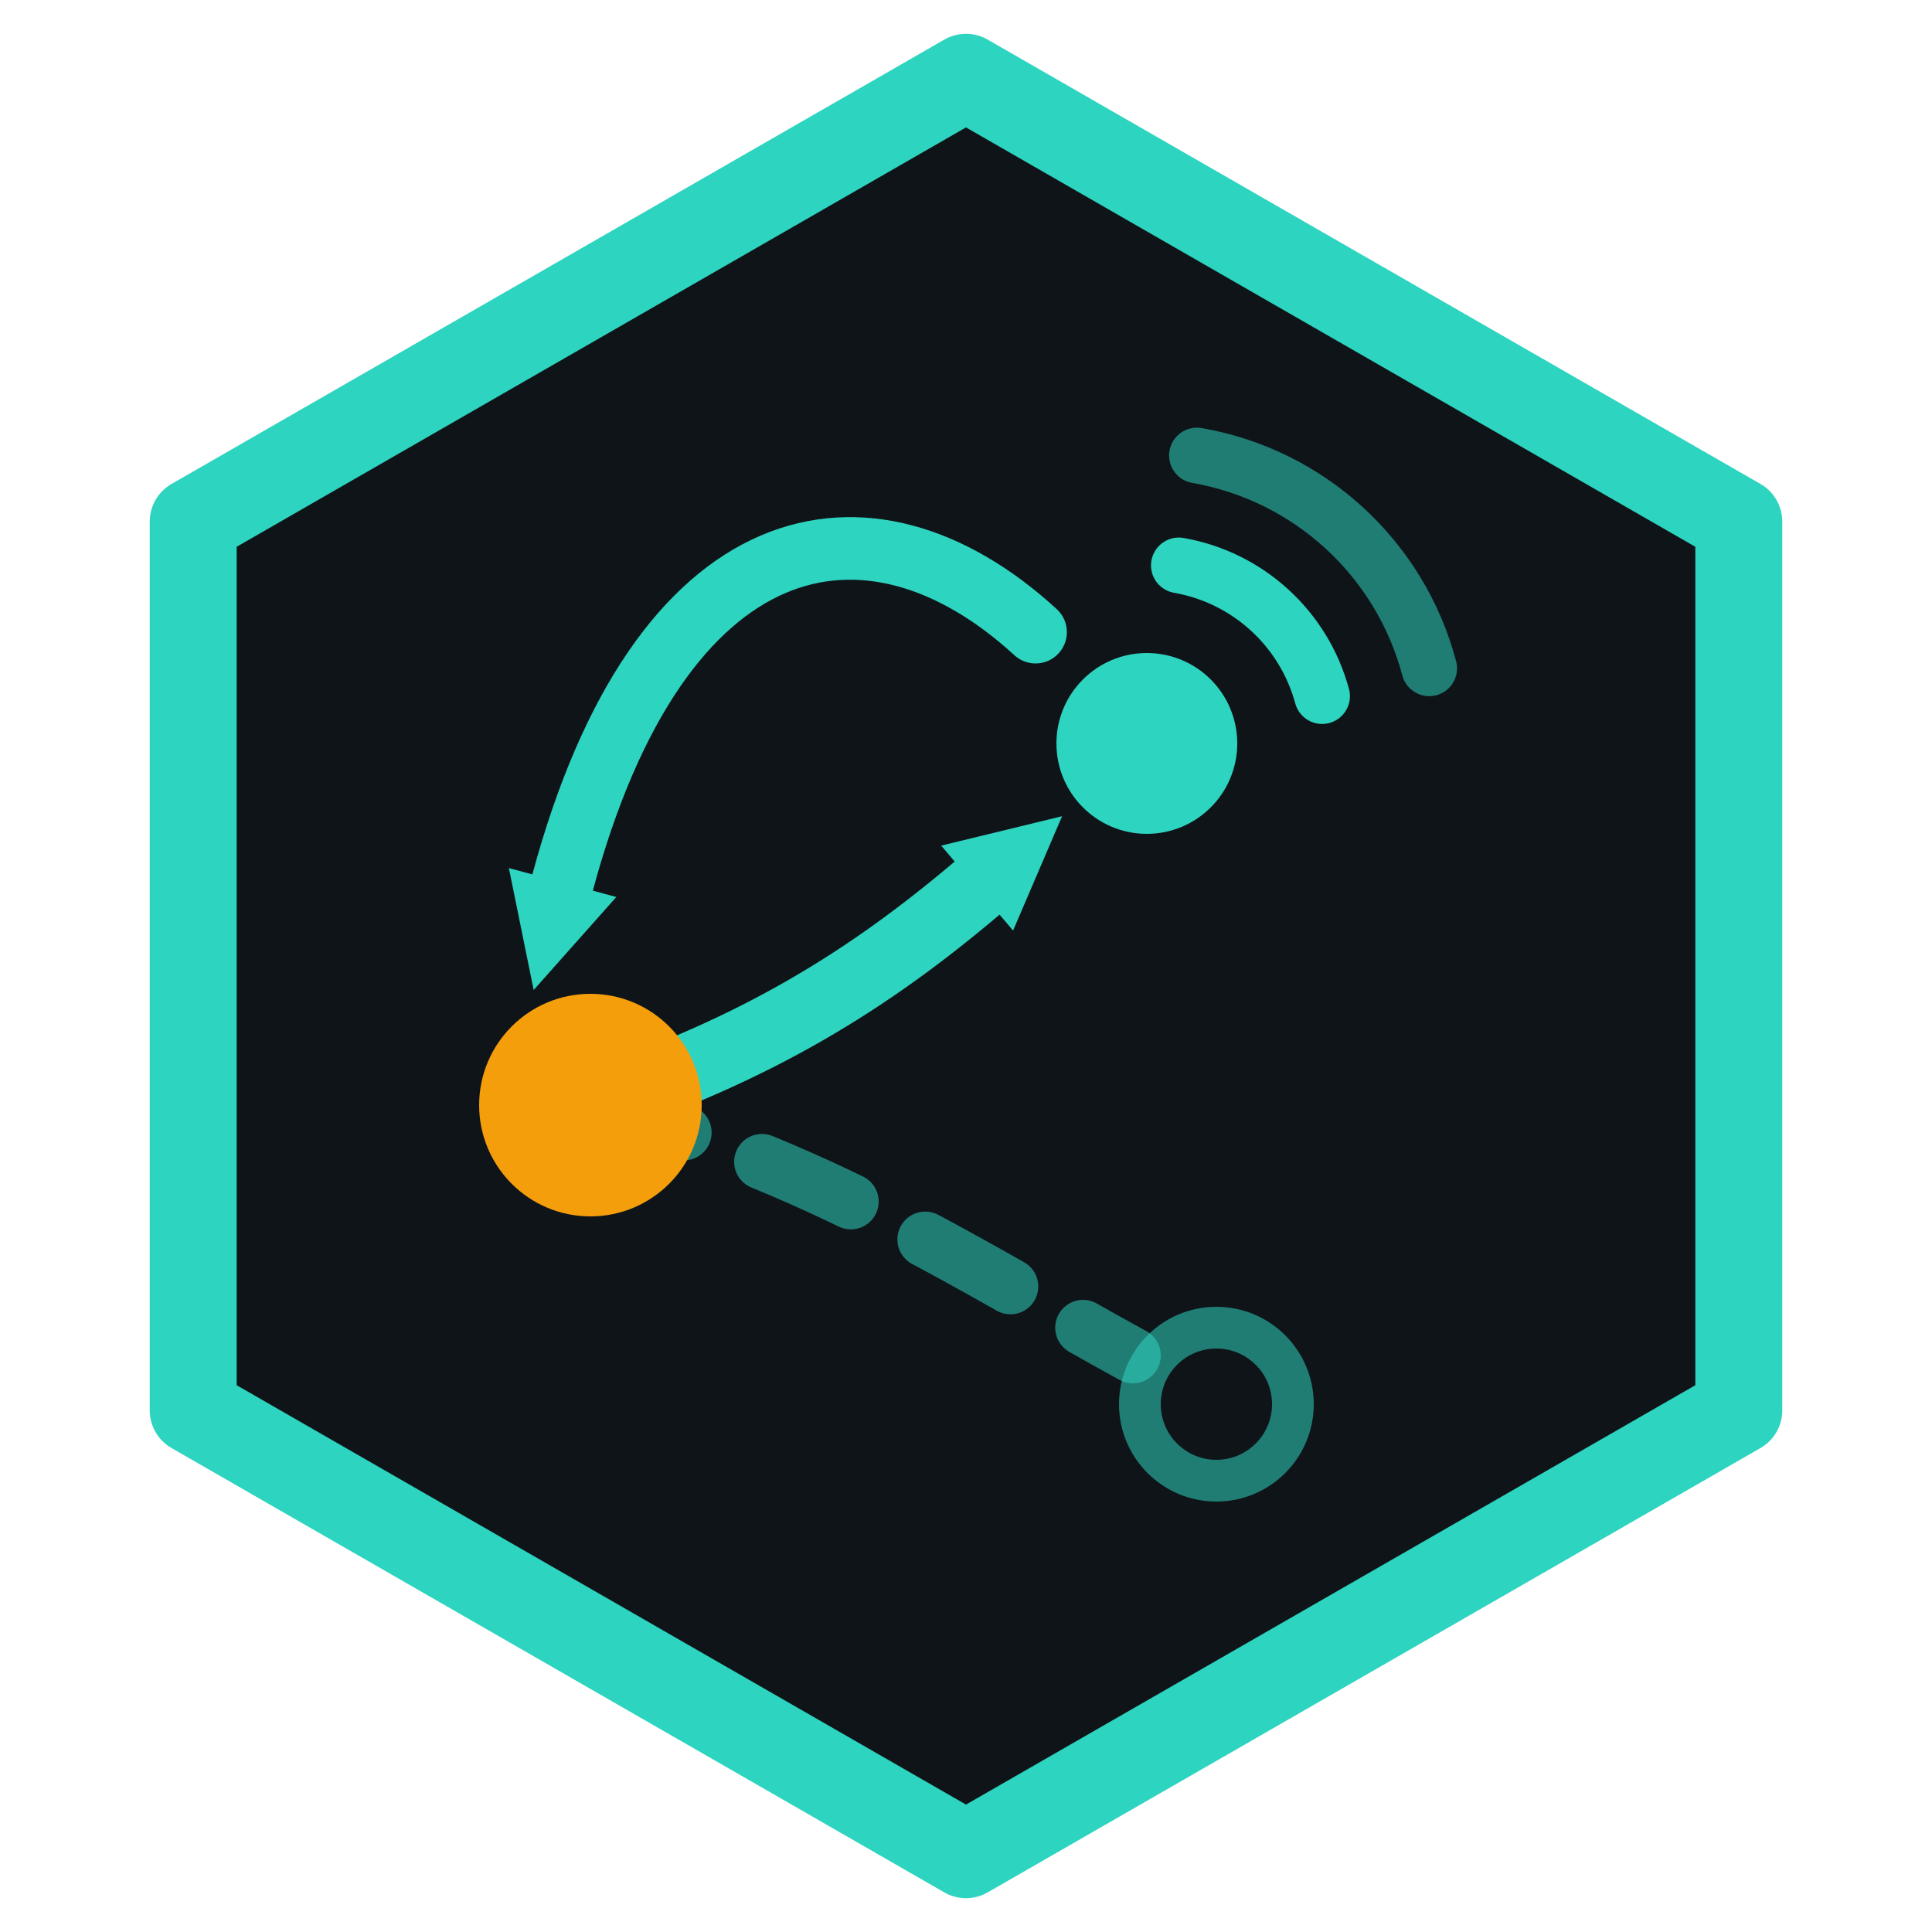
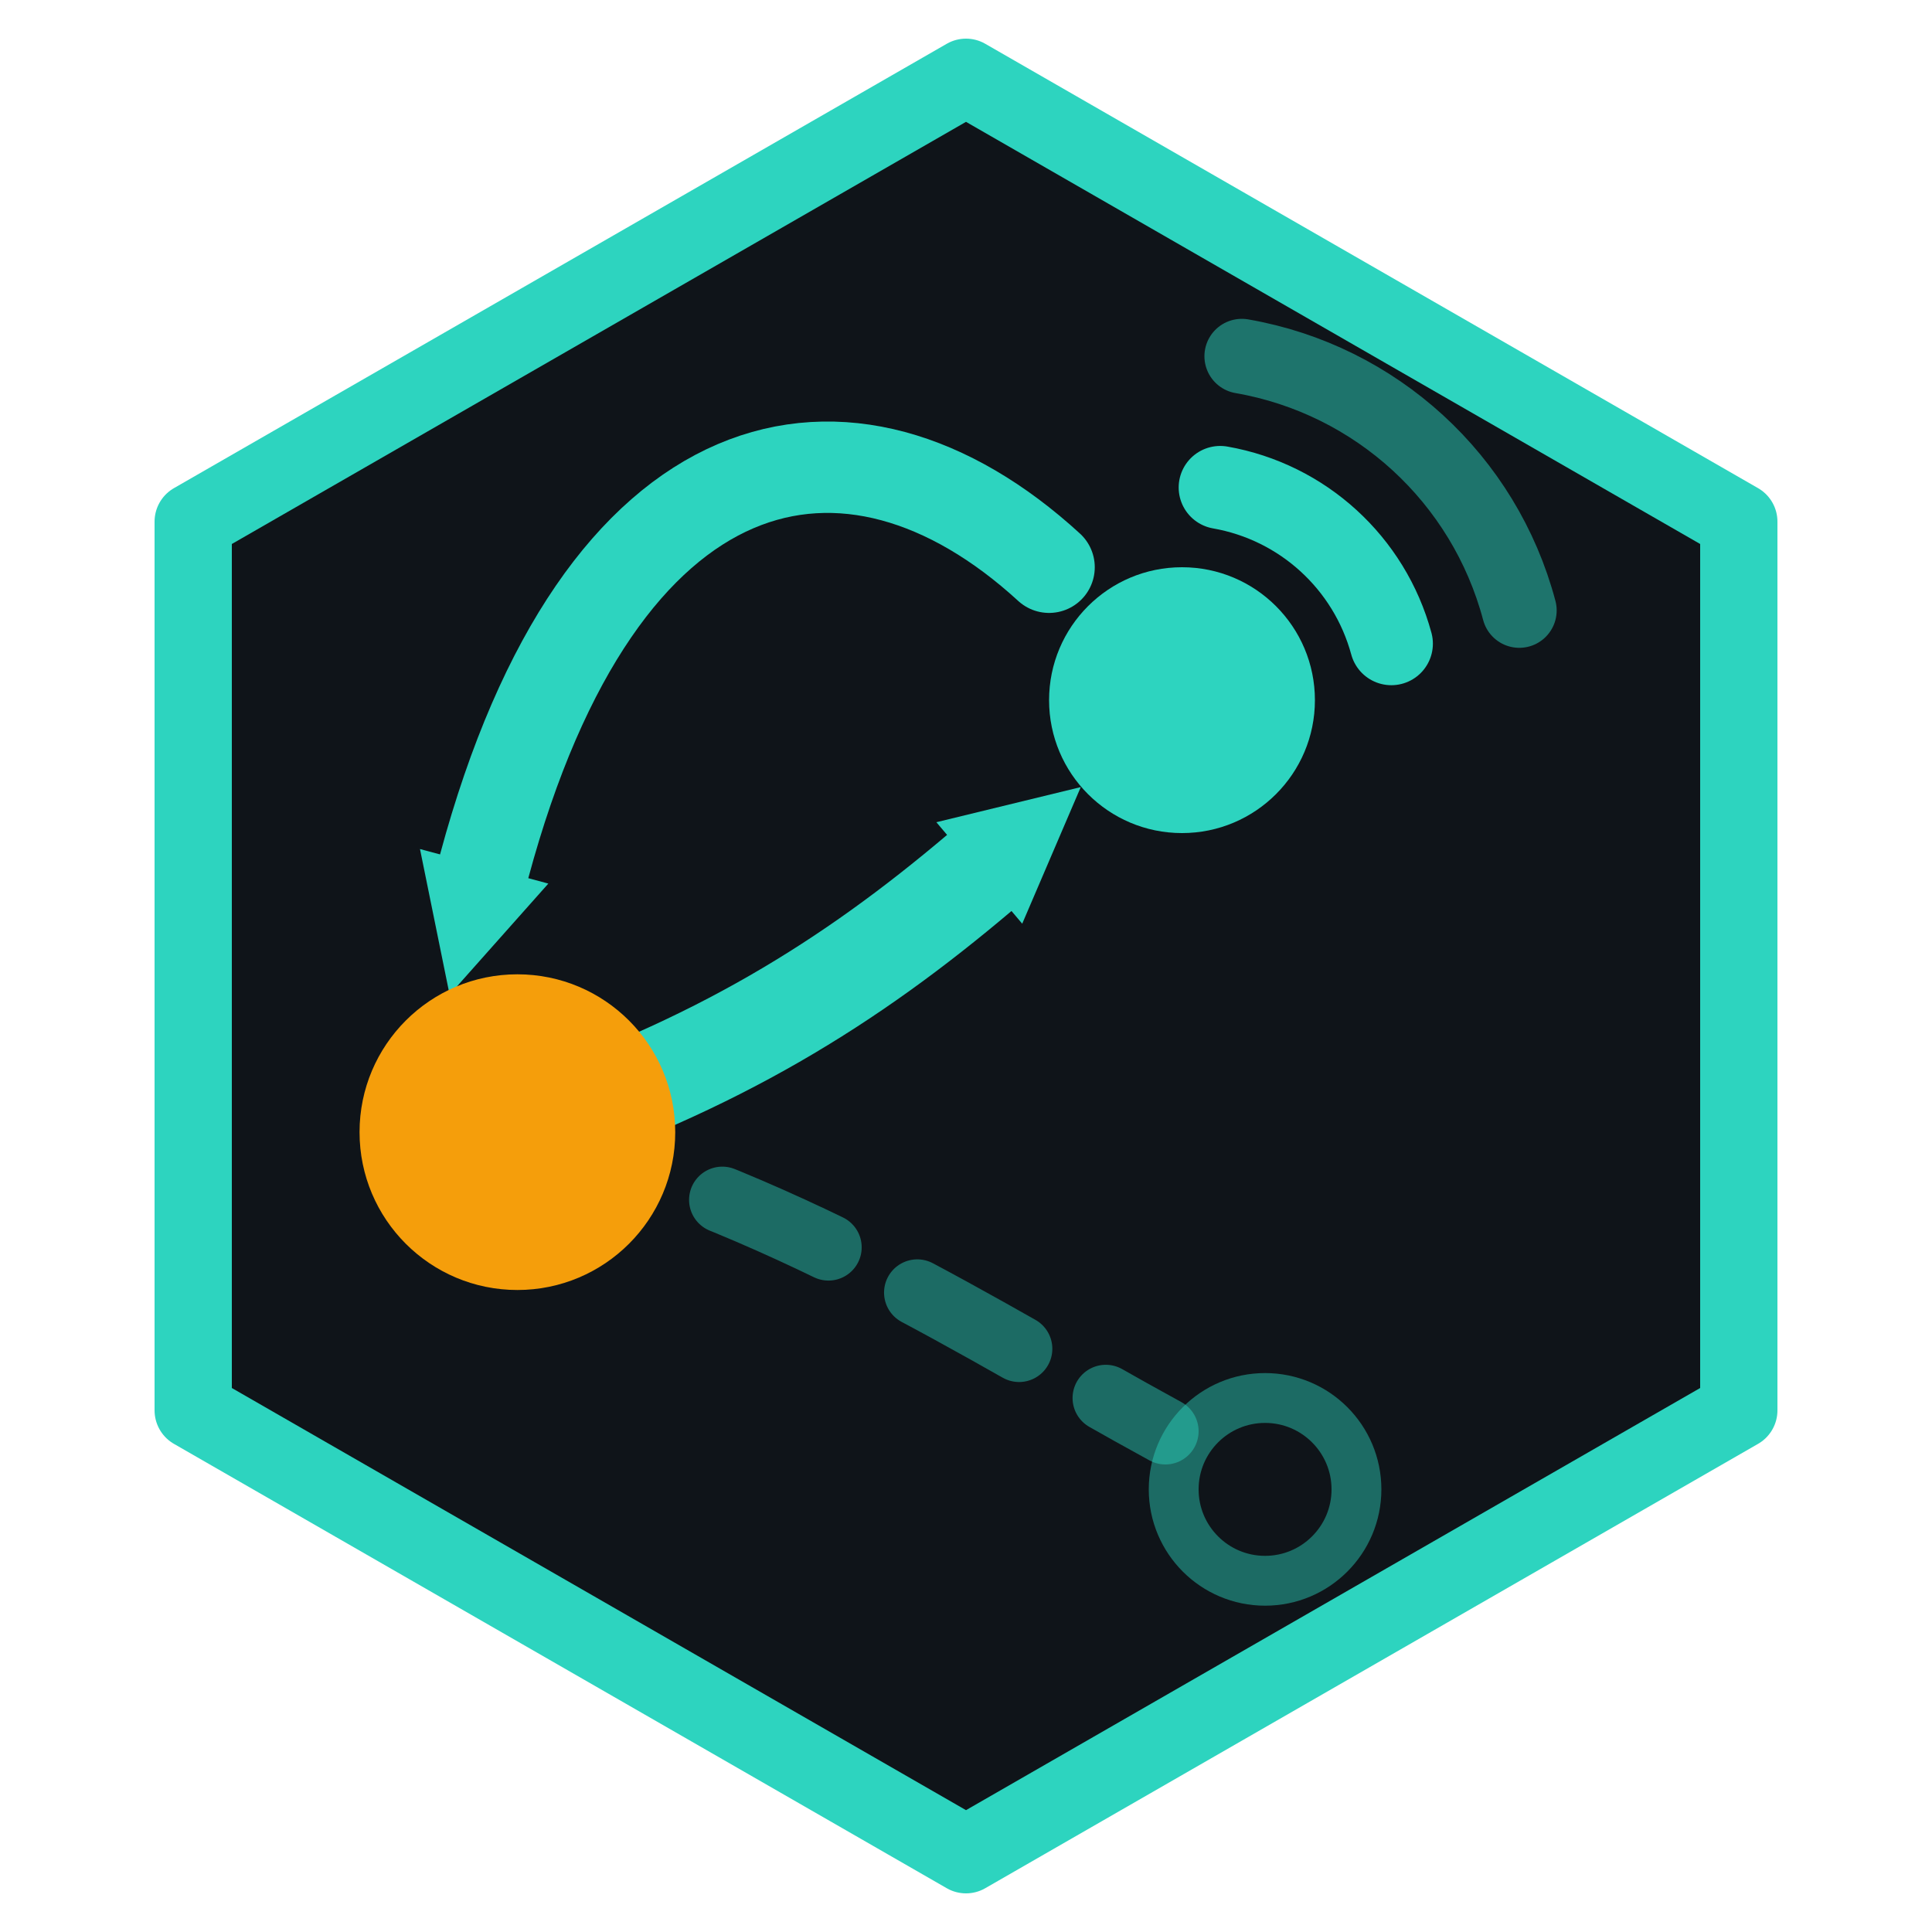
<svg xmlns="http://www.w3.org/2000/svg" viewBox="0 0 100 100" role="img" aria-label="LAN Lab">
  <defs>
    <marker id="ax" markerUnits="userSpaceOnUse" markerWidth="9" markerHeight="9" refX="0" refY="4" orient="auto">
      <path d="M0,0 L8,4 L0,8 Z" fill="#2dd4bf" />
    </marker>
  </defs>
-   <polygon points="50,4 90,27 90,73 50,96 10,73 10,27" fill="#0f1419" stroke="#2dd4bf" stroke-width="4.5" stroke-linejoin="round" />
-   <g transform="translate(50 50) scale(0.72) translate(-49 -46)">
-     <path d="M 22 56 C 38 60 50 68 61 74" fill="none" stroke="#2dd4bf" stroke-width="4" stroke-linecap="round" stroke-dasharray="7 6" opacity="0.55" />
-     <circle cx="67" cy="77.5" r="5.5" fill="none" stroke="#2dd4bf" stroke-width="3" opacity="0.55" />
-     <path d="M 22 56 C 34 52 42 47 49.8 40.4" fill="none" stroke="#2dd4bf" stroke-width="5" stroke-linecap="round" marker-end="url(#ax)" />
-     <g fill="none" stroke="#2dd4bf" stroke-width="4" stroke-linecap="round">
-       <path d="M 74.6 26.6 A 13 13 0 0 0 64.3 17.2" />
-       <path d="M 82.3 24.6 A 21 21 0 0 0 65.6 9.3" opacity="0.55" />
+   <polygon points="50,4 90,27 90,73 50,96 10,73 10,27" fill="#0f1419" stroke="#2dd4bf" stroke-width="4" stroke-linejoin="round" />
+   <g transform="translate(50 50) scale(0.86) translate(-49 -46)">
+     <path d="M 22 56 C 38 60 50 68 61 74" fill="none" stroke="#2dd4bf" stroke-width="4" stroke-linecap="round" stroke-dasharray="7 6" opacity="0.45" />
+     <circle cx="67" cy="77.5" r="5.5" fill="none" stroke="#2dd4bf" stroke-width="3" opacity="0.45" />
+     <path d="M 22 56 C 34 52 42 47 49.8 40.4" fill="none" stroke="#2dd4bf" stroke-width="6" stroke-linecap="round" marker-end="url(#ax)" />
+     <g fill="none" stroke="#2dd4bf" stroke-linecap="round">
+       <path d="M 74.6 26.6 A 13 13 0 0 0 64.3 17.2" stroke-width="5" />
+       <path d="M 82.3 24.6 A 21 21 0 0 0 65.6 9.3" stroke-width="4.5" opacity="0.5" />
    </g>
-     <circle cx="62" cy="30" r="6.5" fill="#2dd4bf" />
-     <path d="M 54 22 C 42 11 27 14 20 40" fill="none" stroke="#2dd4bf" stroke-width="4.5" stroke-linecap="round" marker-end="url(#ax)" />
-     <circle cx="22" cy="56" r="8" fill="#f59e0b" />
+     <circle cx="62" cy="30" r="8" fill="#2dd4bf" />
+     <path d="M 54 22 C 42 11 27 14 20 40" fill="none" stroke="#2dd4bf" stroke-width="5.5" stroke-linecap="round" marker-end="url(#ax)" />
+     <circle cx="22" cy="56" r="9.5" fill="#f59e0b" />
  </g>
</svg>
